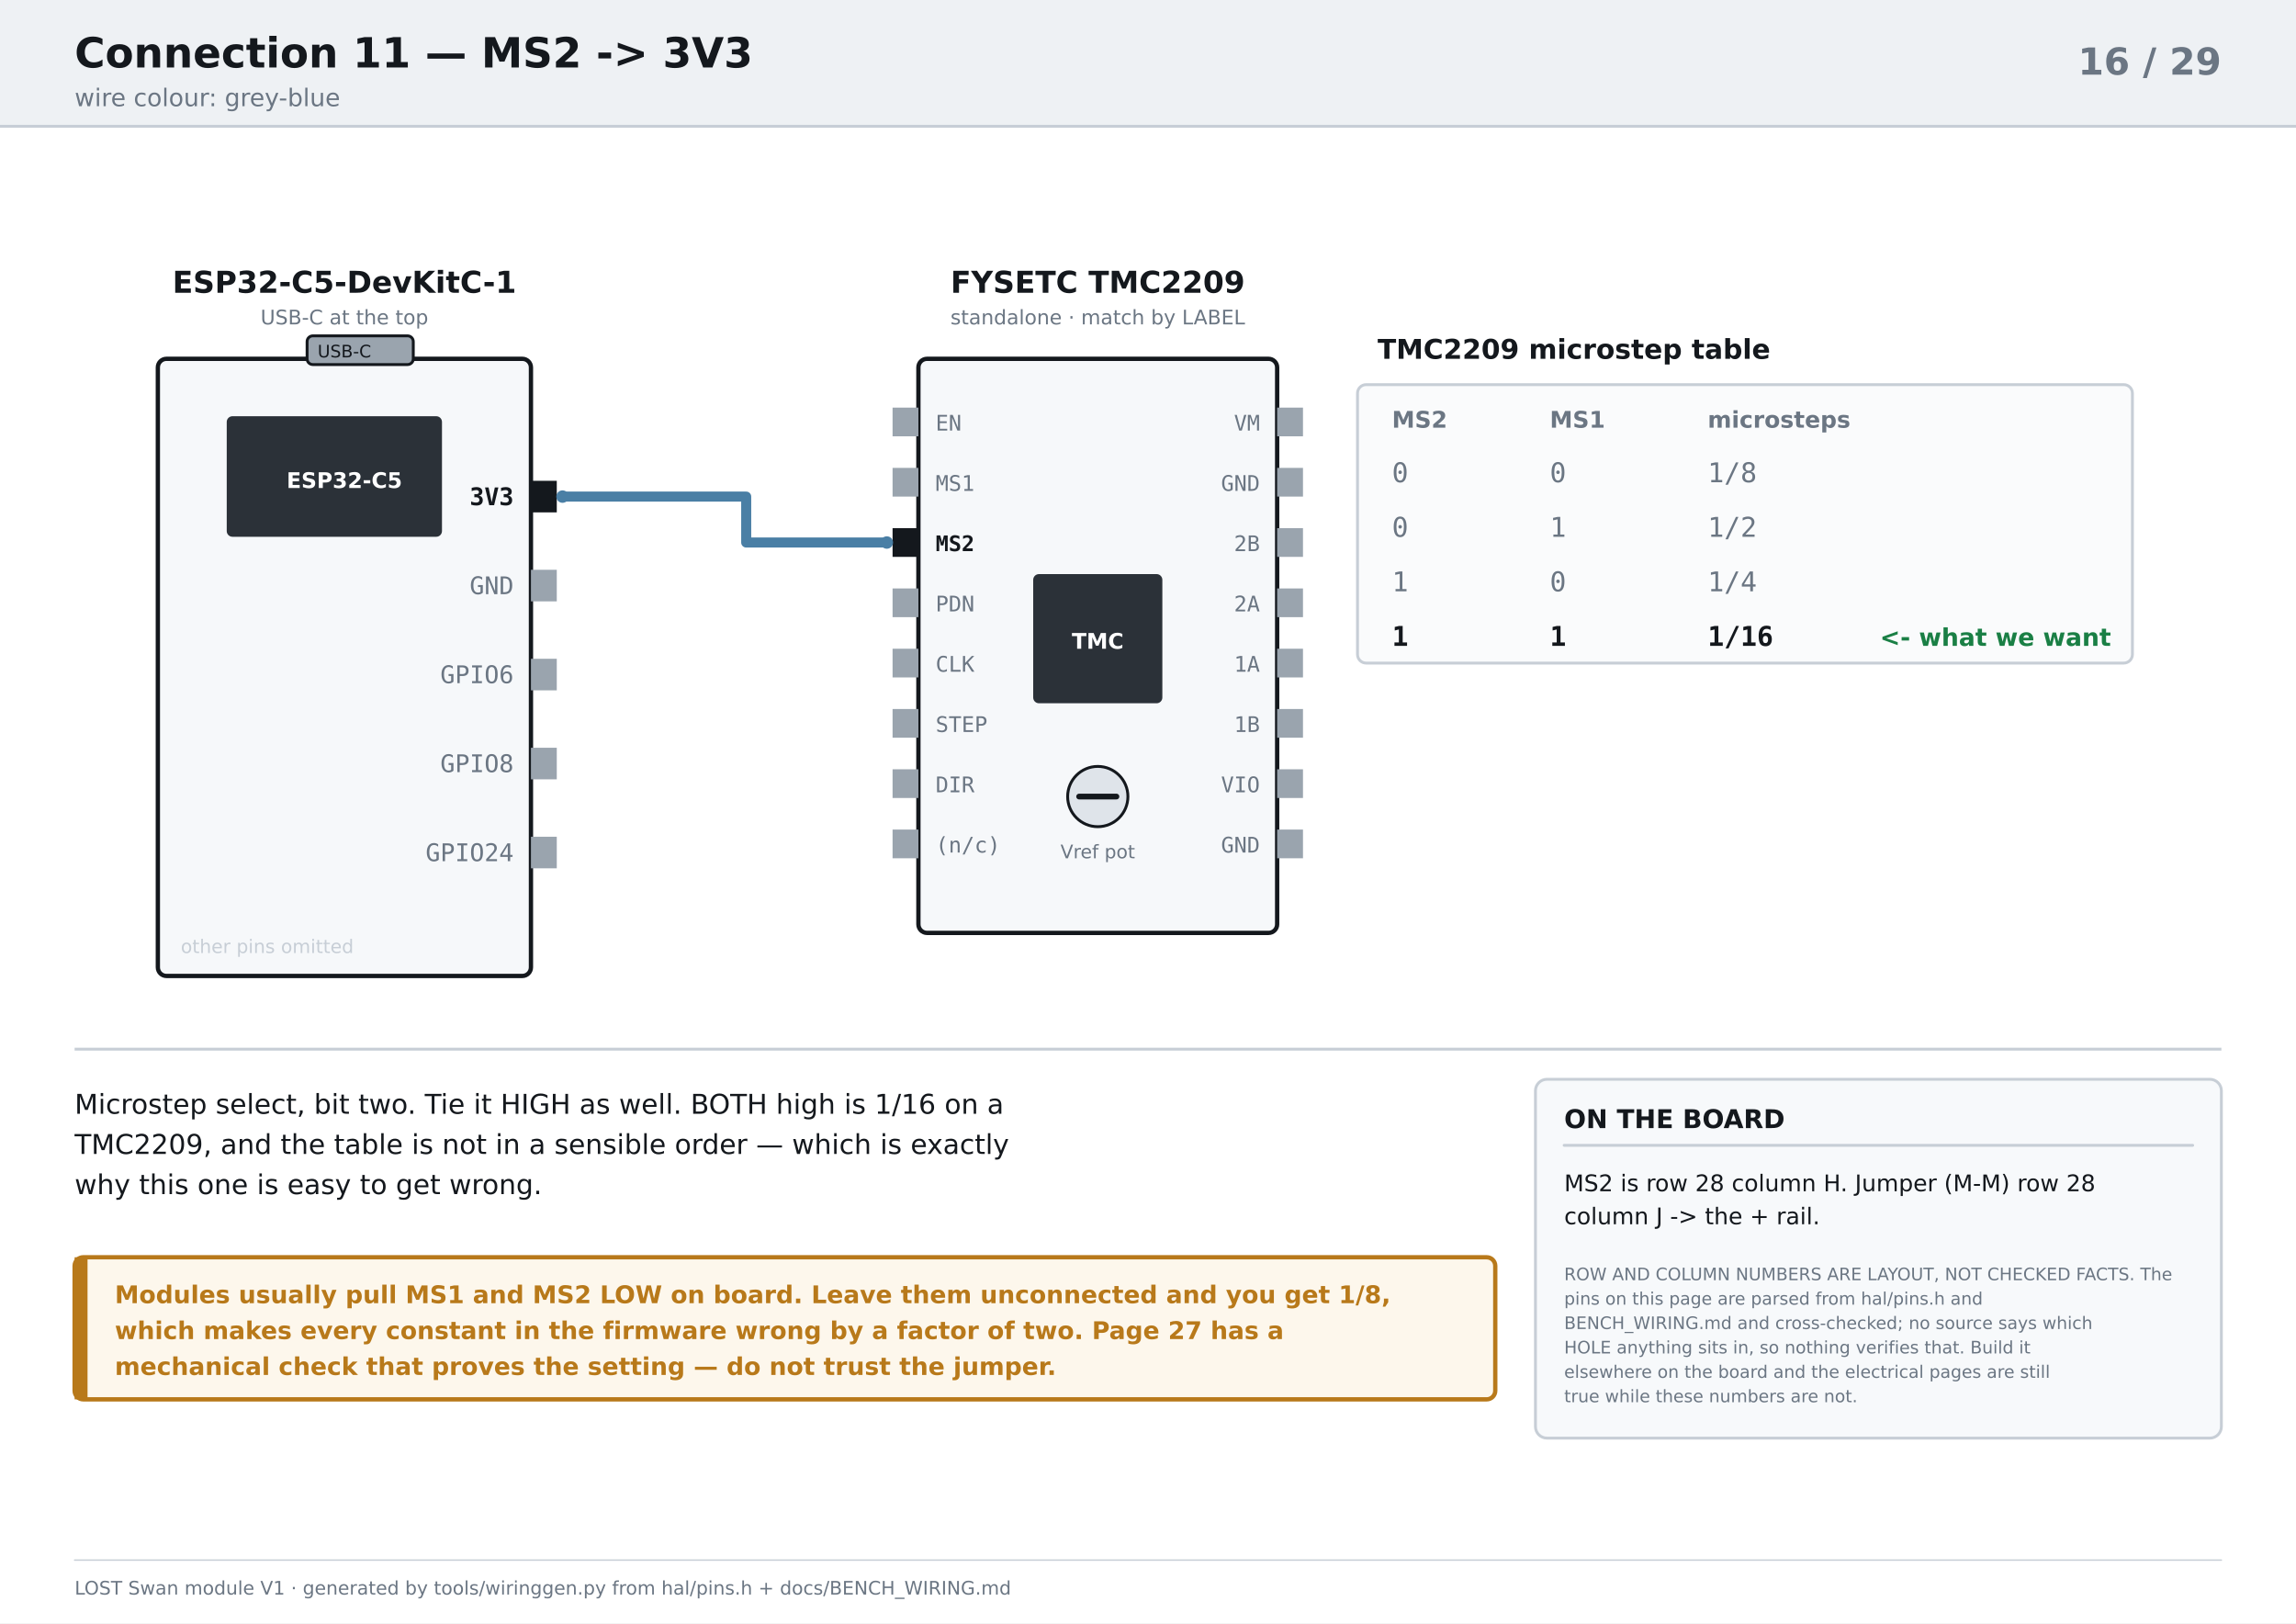
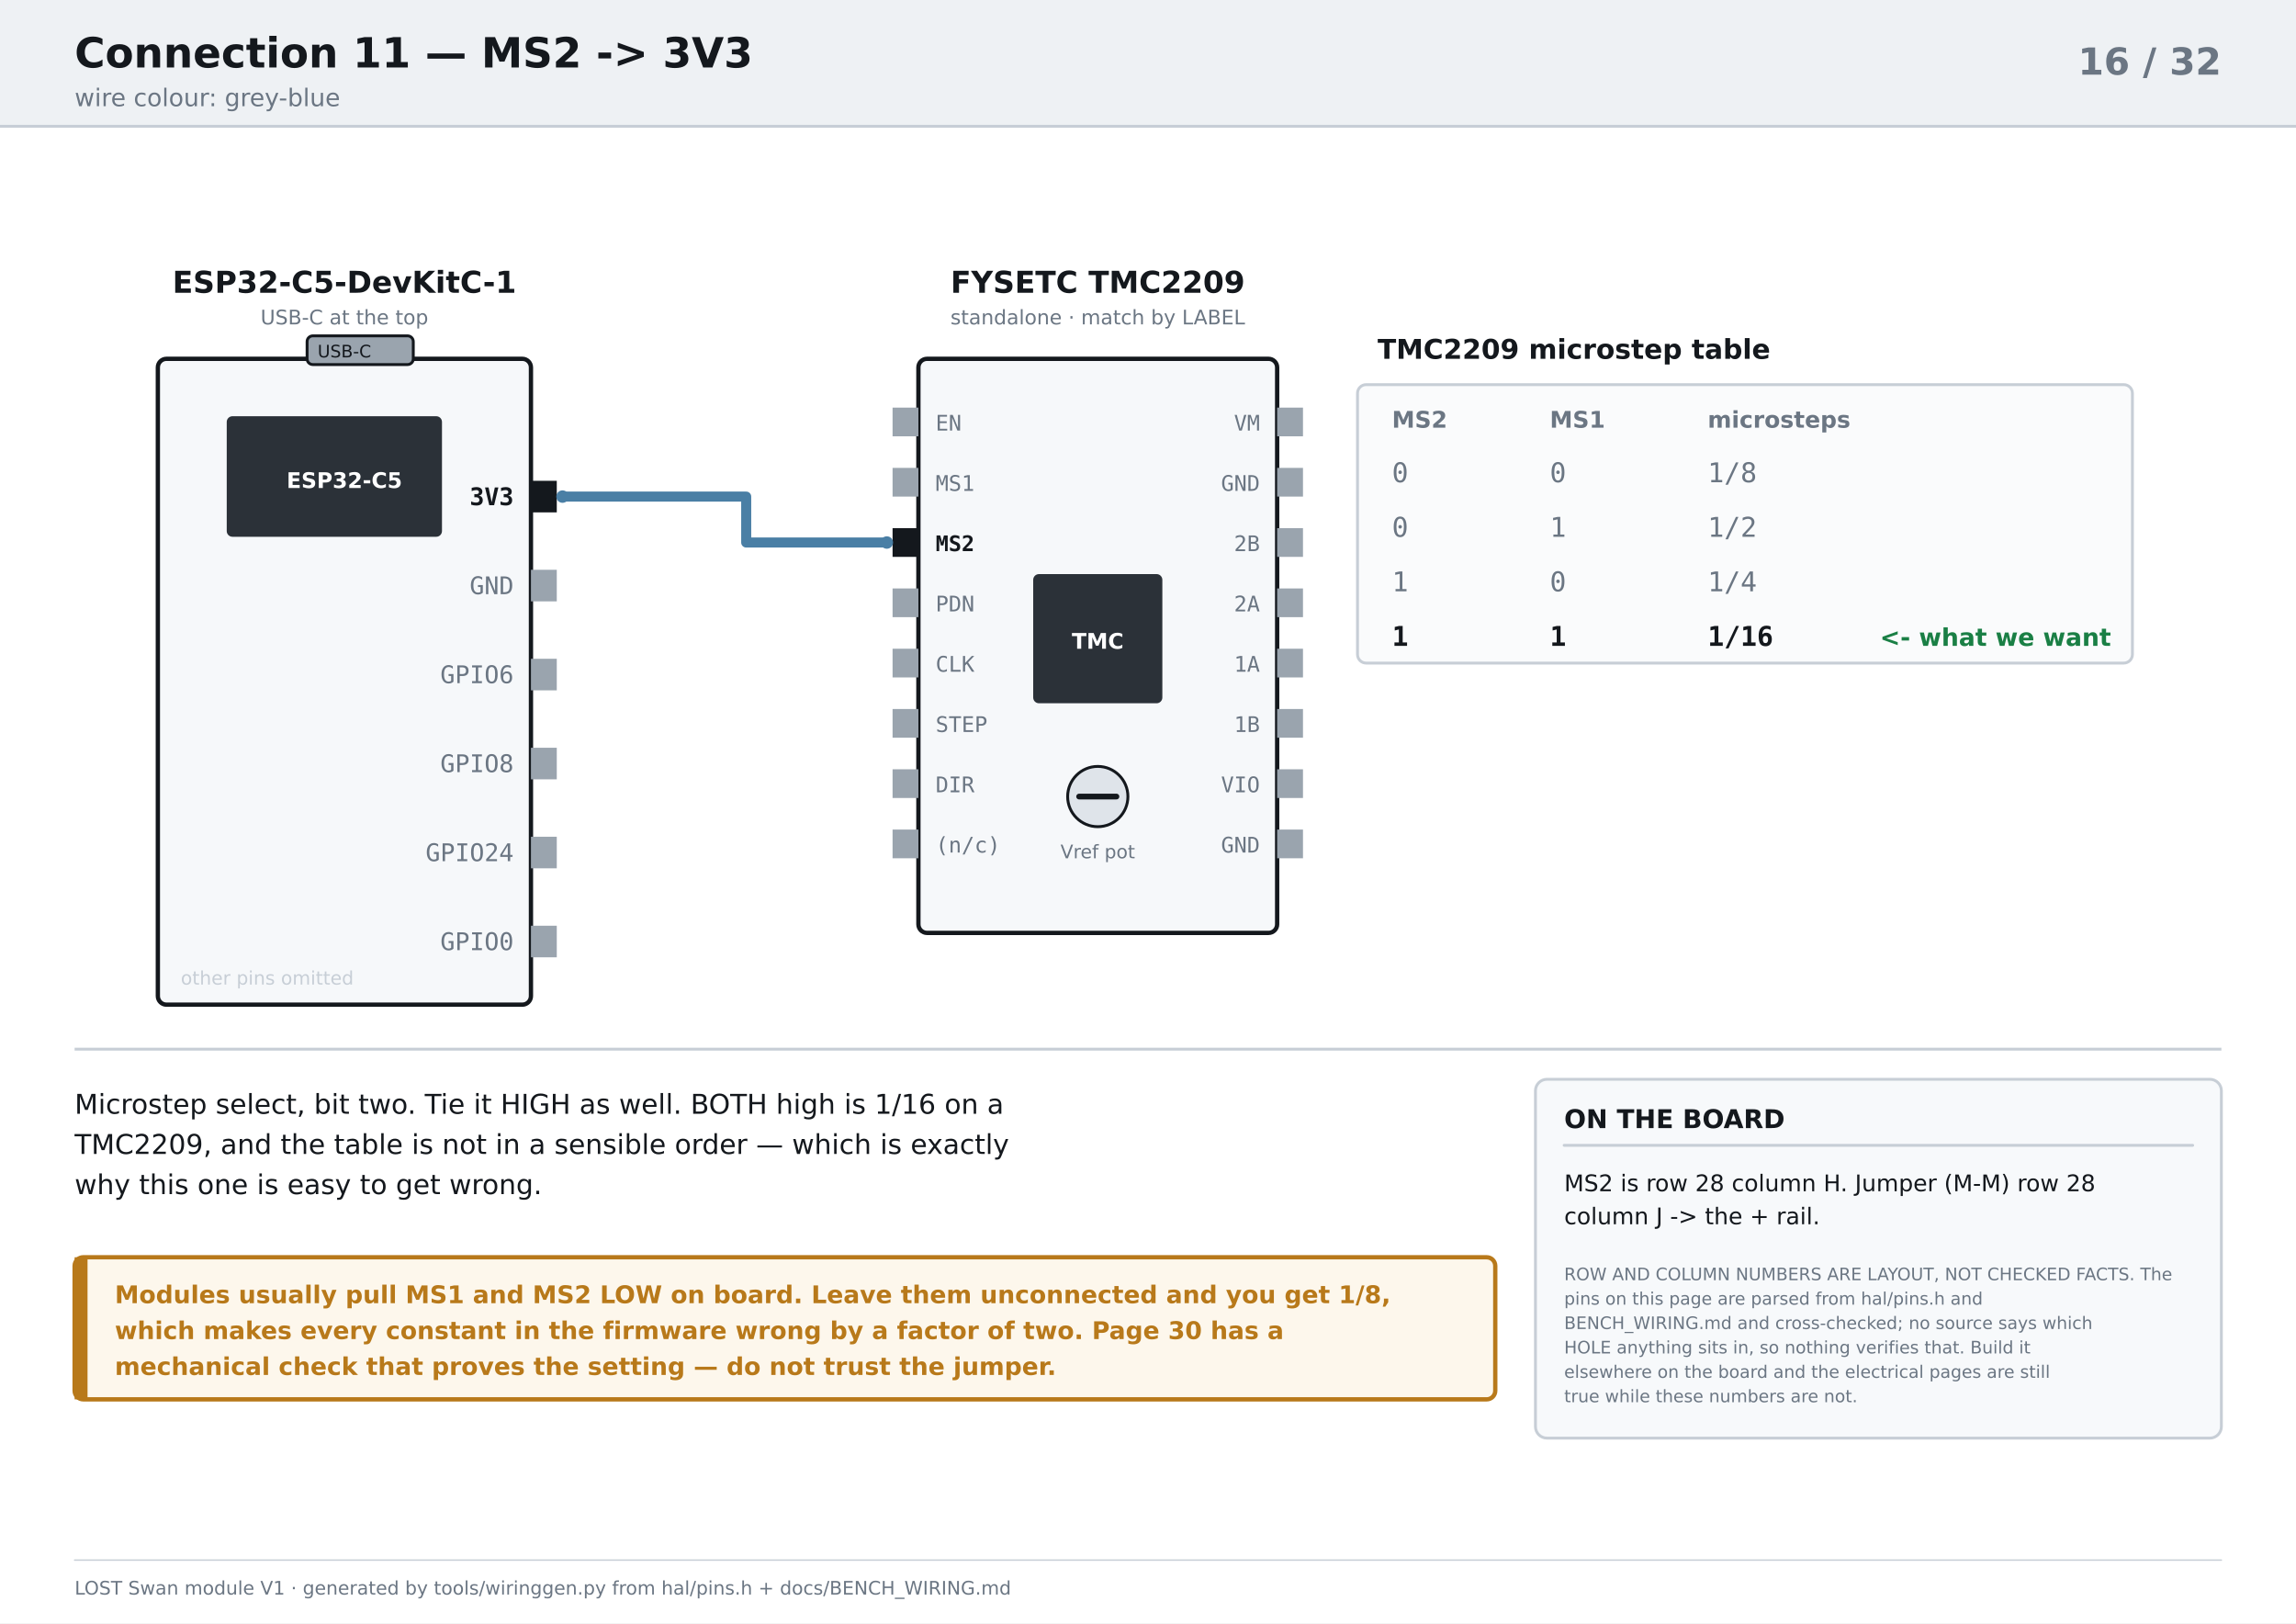
<svg xmlns="http://www.w3.org/2000/svg" width="1600" height="1131" viewBox="0 0 1600 1131">
  <rect width="1600" height="1131" fill="#ffffff" />
  <rect x="0" y="0" width="1600" height="88" fill="#eef1f4" />
  <line x1="0" y1="88" x2="1600" y2="88" stroke="#c7ced6" stroke-width="2" />
  <text x="52" y="47" font-family="DejaVu Sans, Verdana, Geneva, sans-serif" font-size="29" fill="#14181d" text-anchor="start" font-weight="bold">Connection 11  —  MS2  -&gt;  3V3</text>
  <text x="52" y="74" font-family="DejaVu Sans, Verdana, Geneva, sans-serif" font-size="17" fill="#6b7683" text-anchor="start" font-weight="normal">wire colour: grey-blue</text>
-   <text x="1548" y="52" font-family="DejaVu Sans, Verdana, Geneva, sans-serif" font-size="26" fill="#6b7683" text-anchor="end" font-weight="bold">16 / 29</text>
+   <text x="1548" y="52" font-family="DejaVu Sans, Verdana, Geneva, sans-serif" font-size="26" fill="#6b7683" text-anchor="end" font-weight="bold">16 / 32</text>
  <rect x="640" y="250" width="250" height="400" rx="6" fill="#f6f8fa" stroke="#14181d" stroke-width="3" />
  <text x="765" y="204" font-family="DejaVu Sans, Verdana, Geneva, sans-serif" font-size="21" fill="#14181d" text-anchor="middle" font-weight="bold">FYSETC TMC2209</text>
  <text x="765" y="226" font-family="DejaVu Sans, Verdana, Geneva, sans-serif" font-size="14" fill="#6b7683" text-anchor="middle" font-weight="normal">standalone  ·  match by LABEL</text>
  <rect x="720" y="400" width="90" height="90" rx="4" fill="#2b3138" stroke="none" stroke-width="2" />
  <text x="765" y="452" font-family="DejaVu Sans, Verdana, Geneva, sans-serif" font-size="15" fill="#ffffff" text-anchor="middle" font-weight="bold">TMC</text>
  <circle cx="765" cy="555" r="21" fill="#dfe4ea" stroke="#14181d" stroke-width="2" />
  <line x1="752" y1="555" x2="778" y2="555" stroke="#14181d" stroke-width="4" stroke-linecap="round" />
  <text x="765" y="598" font-family="DejaVu Sans, Verdana, Geneva, sans-serif" font-size="13" fill="#6b7683" text-anchor="middle" font-weight="normal">Vref pot</text>
  <rect x="622" y="284" width="18" height="20" rx="0" fill="#9aa4ae" stroke="none" stroke-width="2" />
  <text x="652" y="300" font-family="DejaVu Sans Mono, Consolas, monospace" font-size="15" fill="#6b7683" text-anchor="start" font-weight="normal">EN</text>
  <rect x="622" y="326" width="18" height="20" rx="0" fill="#9aa4ae" stroke="none" stroke-width="2" />
  <text x="652" y="342" font-family="DejaVu Sans Mono, Consolas, monospace" font-size="15" fill="#6b7683" text-anchor="start" font-weight="normal">MS1</text>
  <rect x="622" y="368" width="18" height="20" rx="0" fill="#14181d" stroke="none" stroke-width="2" />
  <text x="652" y="384" font-family="DejaVu Sans Mono, Consolas, monospace" font-size="15" fill="#14181d" text-anchor="start" font-weight="bold">MS2</text>
  <rect x="622" y="410" width="18" height="20" rx="0" fill="#9aa4ae" stroke="none" stroke-width="2" />
  <text x="652" y="426" font-family="DejaVu Sans Mono, Consolas, monospace" font-size="15" fill="#6b7683" text-anchor="start" font-weight="normal">PDN</text>
  <rect x="622" y="452" width="18" height="20" rx="0" fill="#9aa4ae" stroke="none" stroke-width="2" />
  <text x="652" y="468" font-family="DejaVu Sans Mono, Consolas, monospace" font-size="15" fill="#6b7683" text-anchor="start" font-weight="normal">CLK</text>
  <rect x="622" y="494" width="18" height="20" rx="0" fill="#9aa4ae" stroke="none" stroke-width="2" />
  <text x="652" y="510" font-family="DejaVu Sans Mono, Consolas, monospace" font-size="15" fill="#6b7683" text-anchor="start" font-weight="normal">STEP</text>
  <rect x="622" y="536" width="18" height="20" rx="0" fill="#9aa4ae" stroke="none" stroke-width="2" />
  <text x="652" y="552" font-family="DejaVu Sans Mono, Consolas, monospace" font-size="15" fill="#6b7683" text-anchor="start" font-weight="normal">DIR</text>
  <rect x="622" y="578" width="18" height="20" rx="0" fill="#9aa4ae" stroke="none" stroke-width="2" />
  <text x="652" y="594" font-family="DejaVu Sans Mono, Consolas, monospace" font-size="15" fill="#6b7683" text-anchor="start" font-weight="normal">(n/c)</text>
  <rect x="890" y="284" width="18" height="20" rx="0" fill="#9aa4ae" stroke="none" stroke-width="2" />
  <text x="878" y="300" font-family="DejaVu Sans Mono, Consolas, monospace" font-size="15" fill="#6b7683" text-anchor="end" font-weight="normal">VM</text>
  <rect x="890" y="326" width="18" height="20" rx="0" fill="#9aa4ae" stroke="none" stroke-width="2" />
  <text x="878" y="342" font-family="DejaVu Sans Mono, Consolas, monospace" font-size="15" fill="#6b7683" text-anchor="end" font-weight="normal">GND</text>
  <rect x="890" y="368" width="18" height="20" rx="0" fill="#9aa4ae" stroke="none" stroke-width="2" />
  <text x="878" y="384" font-family="DejaVu Sans Mono, Consolas, monospace" font-size="15" fill="#6b7683" text-anchor="end" font-weight="normal">2B</text>
  <rect x="890" y="410" width="18" height="20" rx="0" fill="#9aa4ae" stroke="none" stroke-width="2" />
  <text x="878" y="426" font-family="DejaVu Sans Mono, Consolas, monospace" font-size="15" fill="#6b7683" text-anchor="end" font-weight="normal">2A</text>
  <rect x="890" y="452" width="18" height="20" rx="0" fill="#9aa4ae" stroke="none" stroke-width="2" />
  <text x="878" y="468" font-family="DejaVu Sans Mono, Consolas, monospace" font-size="15" fill="#6b7683" text-anchor="end" font-weight="normal">1A</text>
  <rect x="890" y="494" width="18" height="20" rx="0" fill="#9aa4ae" stroke="none" stroke-width="2" />
  <text x="878" y="510" font-family="DejaVu Sans Mono, Consolas, monospace" font-size="15" fill="#6b7683" text-anchor="end" font-weight="normal">1B</text>
  <rect x="890" y="536" width="18" height="20" rx="0" fill="#9aa4ae" stroke="none" stroke-width="2" />
  <text x="878" y="552" font-family="DejaVu Sans Mono, Consolas, monospace" font-size="15" fill="#6b7683" text-anchor="end" font-weight="normal">VIO</text>
  <rect x="890" y="578" width="18" height="20" rx="0" fill="#9aa4ae" stroke="none" stroke-width="2" />
  <text x="878" y="594" font-family="DejaVu Sans Mono, Consolas, monospace" font-size="15" fill="#6b7683" text-anchor="end" font-weight="normal">GND</text>
-   <rect x="110" y="250" width="260" height="430" rx="6" fill="#f6f8fa" stroke="#14181d" stroke-width="3" />
+   <rect x="110" y="250" width="260" height="450" rx="6" fill="#f6f8fa" stroke="#14181d" stroke-width="3" />
  <text x="240" y="204" font-family="DejaVu Sans, Verdana, Geneva, sans-serif" font-size="21" fill="#14181d" text-anchor="middle" font-weight="bold">ESP32-C5-DevKitC-1</text>
  <text x="240" y="226" font-family="DejaVu Sans, Verdana, Geneva, sans-serif" font-size="14" fill="#6b7683" text-anchor="middle" font-weight="normal">USB-C at the top</text>
  <rect x="214" y="234" width="74" height="20" rx="4" fill="#9aa4ae" stroke="#14181d" stroke-width="2" />
  <text x="240" y="249" font-family="DejaVu Sans, Verdana, Geneva, sans-serif" font-size="12" fill="#14181d" text-anchor="middle" font-weight="normal">USB-C</text>
  <rect x="158" y="290" width="150" height="84" rx="4" fill="#2b3138" stroke="none" stroke-width="2" />
  <text x="240" y="340" font-family="DejaVu Sans, Verdana, Geneva, sans-serif" font-size="15" fill="#ffffff" text-anchor="middle" font-weight="bold">ESP32-C5</text>
  <rect x="370" y="335" width="18" height="22" rx="0" fill="#14181d" stroke="none" stroke-width="2" />
  <text x="358" y="352" font-family="DejaVu Sans Mono, Consolas, monospace" font-size="17" fill="#14181d" text-anchor="end" font-weight="bold">3V3</text>
  <rect x="370" y="397" width="18" height="22" rx="0" fill="#9aa4ae" stroke="none" stroke-width="2" />
  <text x="358" y="414" font-family="DejaVu Sans Mono, Consolas, monospace" font-size="17" fill="#6b7683" text-anchor="end" font-weight="normal">GND</text>
  <rect x="370" y="459" width="18" height="22" rx="0" fill="#9aa4ae" stroke="none" stroke-width="2" />
  <text x="358" y="476" font-family="DejaVu Sans Mono, Consolas, monospace" font-size="17" fill="#6b7683" text-anchor="end" font-weight="normal">GPIO6</text>
  <rect x="370" y="521" width="18" height="22" rx="0" fill="#9aa4ae" stroke="none" stroke-width="2" />
  <text x="358" y="538" font-family="DejaVu Sans Mono, Consolas, monospace" font-size="17" fill="#6b7683" text-anchor="end" font-weight="normal">GPIO8</text>
  <rect x="370" y="583" width="18" height="22" rx="0" fill="#9aa4ae" stroke="none" stroke-width="2" />
  <text x="358" y="600" font-family="DejaVu Sans Mono, Consolas, monospace" font-size="17" fill="#6b7683" text-anchor="end" font-weight="normal">GPIO24</text>
-   <text x="126" y="664" font-family="DejaVu Sans, Verdana, Geneva, sans-serif" font-size="13" fill="#c7ced6" text-anchor="start" font-weight="normal">other pins omitted</text>
+   <rect x="370" y="645" width="18" height="22" rx="0" fill="#9aa4ae" stroke="none" stroke-width="2" />
+   <text x="358" y="662" font-family="DejaVu Sans Mono, Consolas, monospace" font-size="17" fill="#6b7683" text-anchor="end" font-weight="normal">GPIO0</text>
+   <text x="126" y="686" font-family="DejaVu Sans, Verdana, Geneva, sans-serif" font-size="13" fill="#c7ced6" text-anchor="start" font-weight="normal">other pins omitted</text>
  <polyline points="618,378 520,378 520,346 392,346" fill="none" stroke="#4a7fa5" stroke-width="7" stroke-linecap="round" stroke-linejoin="round" />
  <circle cx="618" cy="378" r="4.34" fill="#4a7fa5" stroke="none" stroke-width="1" />
  <circle cx="392" cy="346" r="4.34" fill="#4a7fa5" stroke="none" stroke-width="1" />
  <rect x="52" y="730" width="1496" height="2" rx="0" fill="#c7ced6" stroke="none" stroke-width="2" />
  <rect x="1070" y="752" width="478" height="250" rx="8" fill="#f7f9fb" stroke="#c7ced6" stroke-width="2" />
  <text x="1090" y="786" font-family="DejaVu Sans, Verdana, Geneva, sans-serif" font-size="18" fill="#14181d" text-anchor="start" font-weight="bold">ON THE BOARD</text>
  <line x1="1090" y1="798" x2="1528" y2="798" stroke="#c7ced6" stroke-width="2" stroke-linecap="round" />
  <text x="1090" y="830" font-family="DejaVu Sans, Verdana, Geneva, sans-serif" font-size="16" fill="#14181d" text-anchor="start" font-weight="normal">MS2 is row 28 column H. Jumper (M-M) row 28</text>
  <text x="1090" y="853" font-family="DejaVu Sans, Verdana, Geneva, sans-serif" font-size="16" fill="#14181d" text-anchor="start" font-weight="normal">column J -&gt; the + rail.</text>
  <text x="1090" y="892" font-family="DejaVu Sans, Verdana, Geneva, sans-serif" font-size="12" fill="#6b7683" text-anchor="start" font-weight="normal">ROW AND COLUMN NUMBERS ARE LAYOUT, NOT CHECKED FACTS. The</text>
  <text x="1090" y="909" font-family="DejaVu Sans, Verdana, Geneva, sans-serif" font-size="12" fill="#6b7683" text-anchor="start" font-weight="normal">pins on this page are parsed from hal/pins.h and</text>
  <text x="1090" y="926" font-family="DejaVu Sans, Verdana, Geneva, sans-serif" font-size="12" fill="#6b7683" text-anchor="start" font-weight="normal">BENCH_WIRING.md and cross-checked; no source says which</text>
  <text x="1090" y="943" font-family="DejaVu Sans, Verdana, Geneva, sans-serif" font-size="12" fill="#6b7683" text-anchor="start" font-weight="normal">HOLE anything sits in, so nothing verifies that. Build it</text>
  <text x="1090" y="960" font-family="DejaVu Sans, Verdana, Geneva, sans-serif" font-size="12" fill="#6b7683" text-anchor="start" font-weight="normal">elsewhere on the board and the electrical pages are still</text>
  <text x="1090" y="977" font-family="DejaVu Sans, Verdana, Geneva, sans-serif" font-size="12" fill="#6b7683" text-anchor="start" font-weight="normal">true while these numbers are not.</text>
  <text x="52" y="776" font-family="DejaVu Sans, Verdana, Geneva, sans-serif" font-size="19" fill="#14181d" text-anchor="start" font-weight="normal">Microstep select, bit two. Tie it HIGH as well. BOTH high is 1/16 on a</text>
  <text x="52" y="804" font-family="DejaVu Sans, Verdana, Geneva, sans-serif" font-size="19" fill="#14181d" text-anchor="start" font-weight="normal">TMC2209, and the table is not in a sensible order — which is exactly</text>
  <text x="52" y="832" font-family="DejaVu Sans, Verdana, Geneva, sans-serif" font-size="19" fill="#14181d" text-anchor="start" font-weight="normal">why this one is easy to get wrong.</text>
  <rect x="52" y="876" width="990" height="99" rx="6" fill="#fdf7ec" stroke="#b8791a" stroke-width="3" />
  <rect x="52" y="876" width="9" height="99" rx="0" fill="#b8791a" stroke="none" stroke-width="2" />
  <text x="80" y="908" font-family="DejaVu Sans, Verdana, Geneva, sans-serif" font-size="17" fill="#b8791a" text-anchor="start" font-weight="bold">Modules usually pull MS1 and MS2 LOW on board. Leave them unconnected and you get 1/8,</text>
-   <text x="80" y="933" font-family="DejaVu Sans, Verdana, Geneva, sans-serif" font-size="17" fill="#b8791a" text-anchor="start" font-weight="bold">which makes every constant in the firmware wrong by a factor of two. Page 27 has a</text>
+   <text x="80" y="933" font-family="DejaVu Sans, Verdana, Geneva, sans-serif" font-size="17" fill="#b8791a" text-anchor="start" font-weight="bold">which makes every constant in the firmware wrong by a factor of two. Page 30 has a</text>
  <text x="80" y="958" font-family="DejaVu Sans, Verdana, Geneva, sans-serif" font-size="17" fill="#b8791a" text-anchor="start" font-weight="bold">mechanical check that proves the setting — do not trust the jumper.</text>
  <text x="960" y="250" font-family="DejaVu Sans, Verdana, Geneva, sans-serif" font-size="19" fill="#14181d" text-anchor="start" font-weight="bold">TMC2209 microstep table</text>
  <rect x="946" y="268" width="540" height="194" rx="6" fill="#fafbfc" stroke="#c7ced6" stroke-width="2" />
  <text x="970" y="298" font-family="DejaVu Sans, Verdana, Geneva, sans-serif" font-size="16" fill="#6b7683" text-anchor="start" font-weight="bold">MS2</text>
  <text x="1080" y="298" font-family="DejaVu Sans, Verdana, Geneva, sans-serif" font-size="16" fill="#6b7683" text-anchor="start" font-weight="bold">MS1</text>
  <text x="1190" y="298" font-family="DejaVu Sans, Verdana, Geneva, sans-serif" font-size="16" fill="#6b7683" text-anchor="start" font-weight="bold">microsteps</text>
  <text x="970" y="336" font-family="DejaVu Sans Mono, Consolas, monospace" font-size="19" fill="#6b7683" text-anchor="start" font-weight="normal">0</text>
  <text x="1080" y="336" font-family="DejaVu Sans Mono, Consolas, monospace" font-size="19" fill="#6b7683" text-anchor="start" font-weight="normal">0</text>
  <text x="1190" y="336" font-family="DejaVu Sans Mono, Consolas, monospace" font-size="19" fill="#6b7683" text-anchor="start" font-weight="normal">1/8</text>
  <text x="970" y="374" font-family="DejaVu Sans Mono, Consolas, monospace" font-size="19" fill="#6b7683" text-anchor="start" font-weight="normal">0</text>
  <text x="1080" y="374" font-family="DejaVu Sans Mono, Consolas, monospace" font-size="19" fill="#6b7683" text-anchor="start" font-weight="normal">1</text>
  <text x="1190" y="374" font-family="DejaVu Sans Mono, Consolas, monospace" font-size="19" fill="#6b7683" text-anchor="start" font-weight="normal">1/2</text>
  <text x="970" y="412" font-family="DejaVu Sans Mono, Consolas, monospace" font-size="19" fill="#6b7683" text-anchor="start" font-weight="normal">1</text>
  <text x="1080" y="412" font-family="DejaVu Sans Mono, Consolas, monospace" font-size="19" fill="#6b7683" text-anchor="start" font-weight="normal">0</text>
  <text x="1190" y="412" font-family="DejaVu Sans Mono, Consolas, monospace" font-size="19" fill="#6b7683" text-anchor="start" font-weight="normal">1/4</text>
  <text x="970" y="450" font-family="DejaVu Sans Mono, Consolas, monospace" font-size="19" fill="#14181d" text-anchor="start" font-weight="bold">1</text>
  <text x="1080" y="450" font-family="DejaVu Sans Mono, Consolas, monospace" font-size="19" fill="#14181d" text-anchor="start" font-weight="bold">1</text>
  <text x="1190" y="450" font-family="DejaVu Sans Mono, Consolas, monospace" font-size="19" fill="#14181d" text-anchor="start" font-weight="bold">1/16</text>
  <text x="1310" y="450" font-family="DejaVu Sans, Verdana, Geneva, sans-serif" font-size="17" fill="#1a7f45" text-anchor="start" font-weight="bold">&lt;- what we want</text>
  <line x1="52" y1="1087" x2="1548" y2="1087" stroke="#c7ced6" stroke-width="1" stroke-linecap="round" />
  <text x="52" y="1111" font-family="DejaVu Sans, Verdana, Geneva, sans-serif" font-size="13" fill="#6b7683" text-anchor="start" font-weight="normal">LOST Swan  module V1  ·  generated by tools/wiringgen.py from hal/pins.h + docs/BENCH_WIRING.md</text>
</svg>
